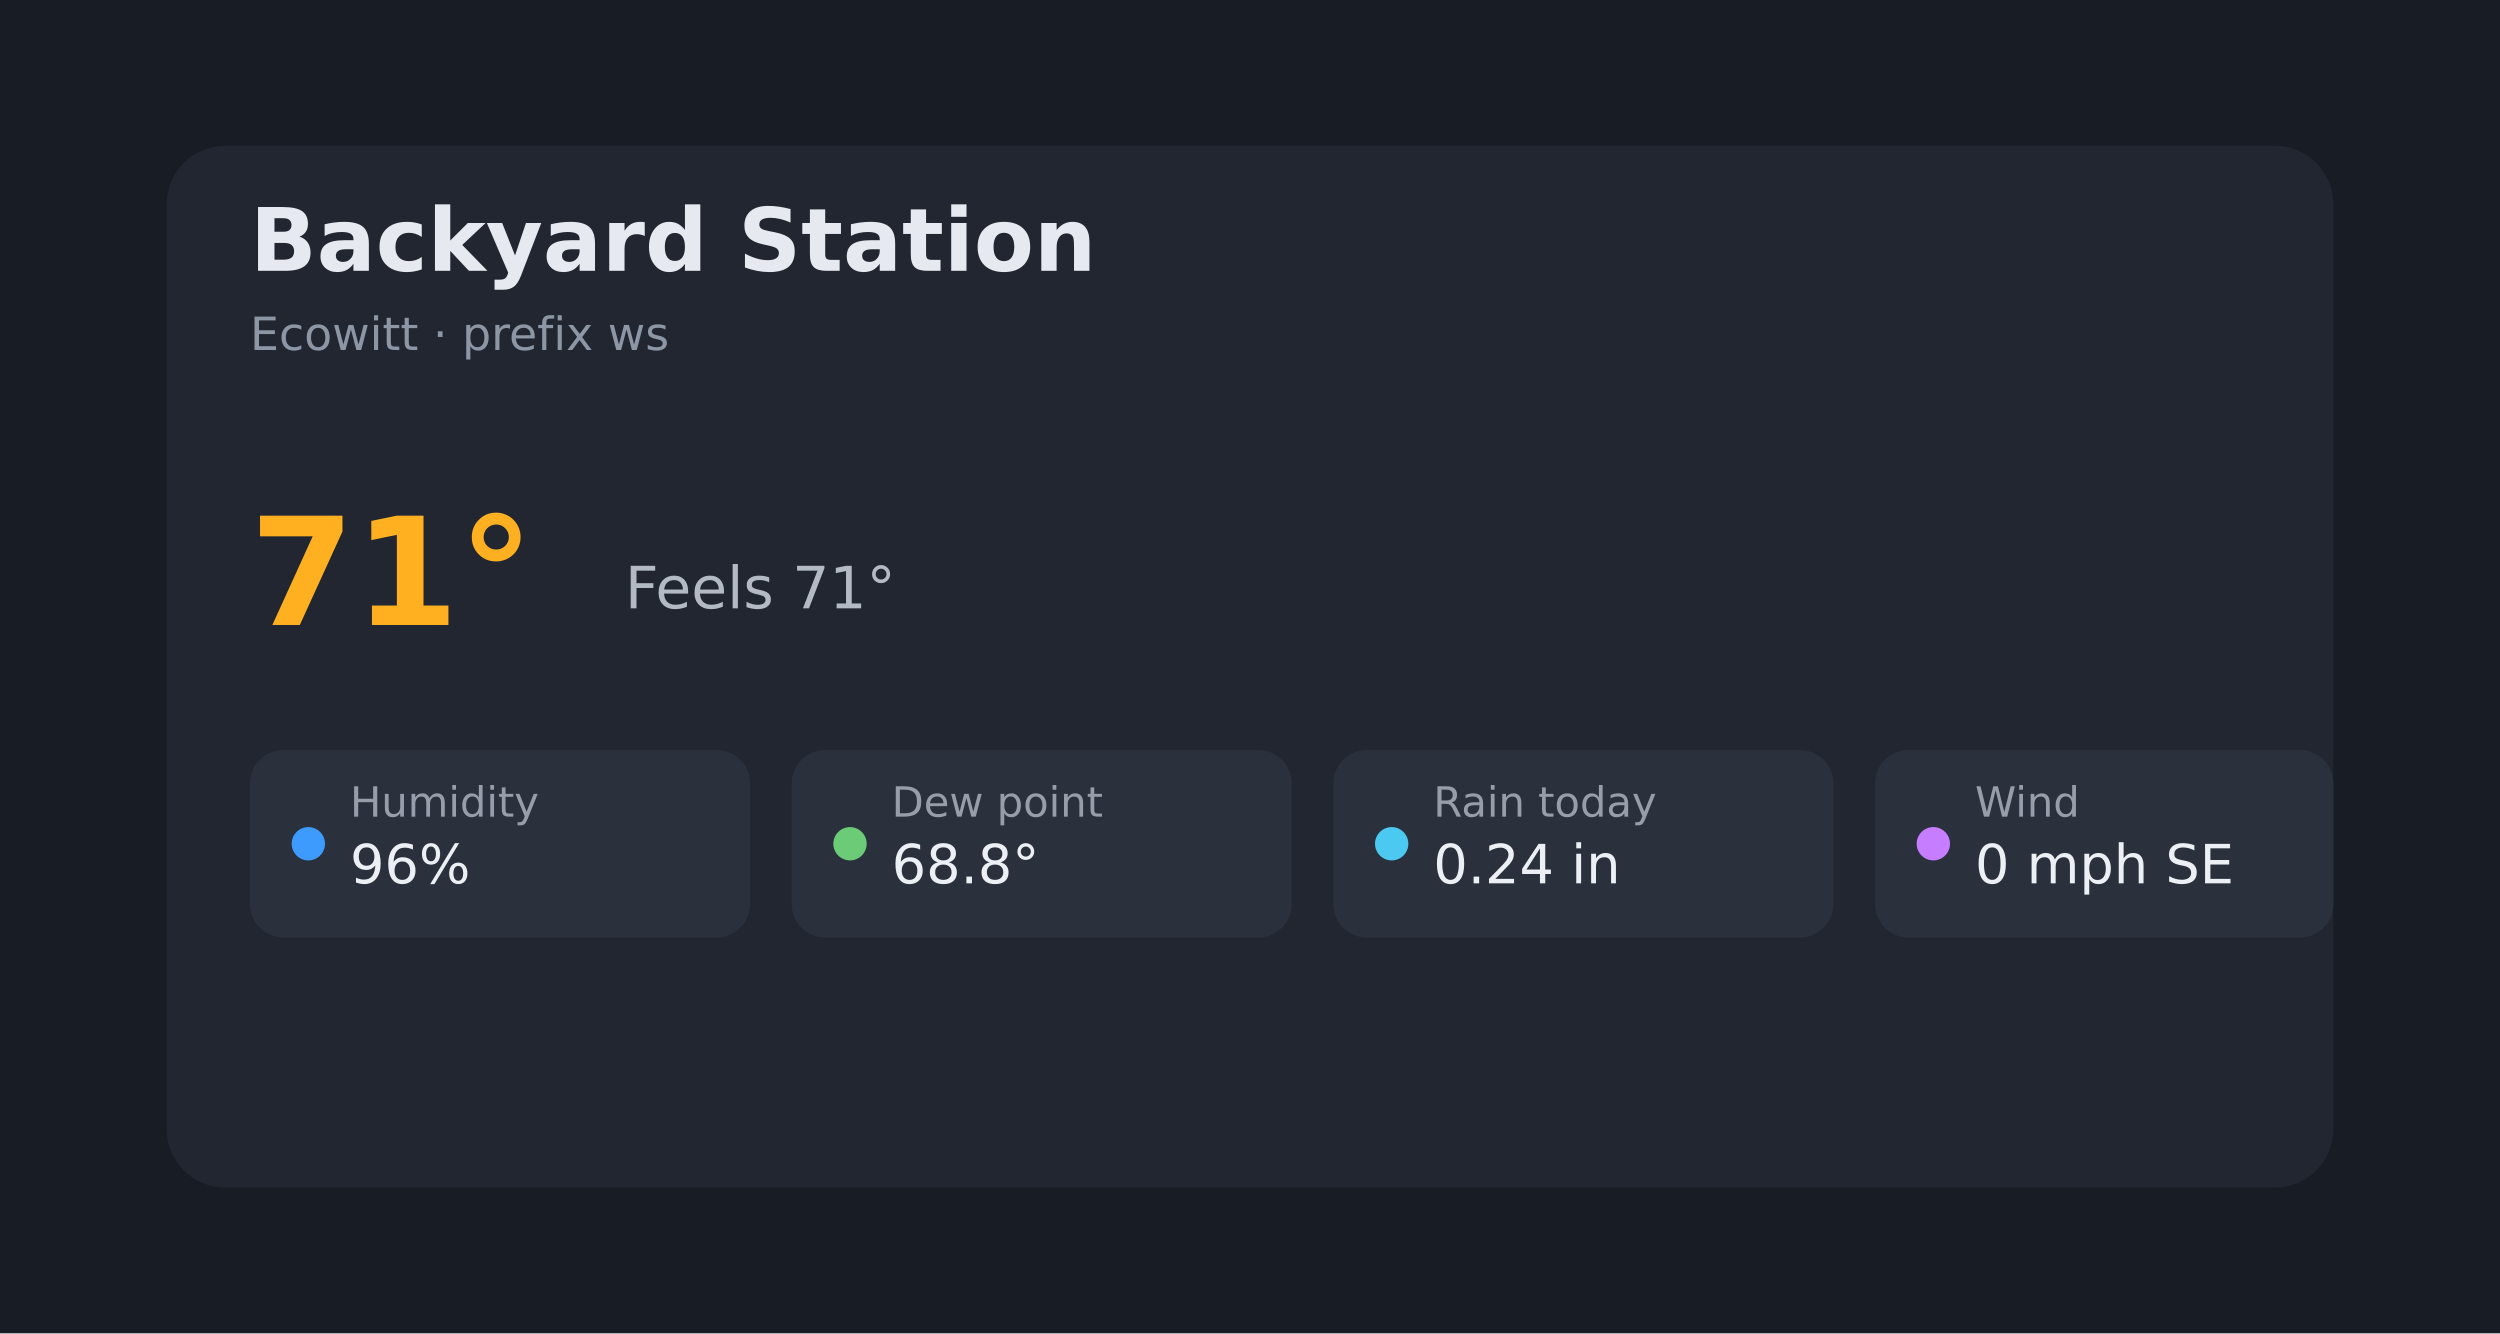
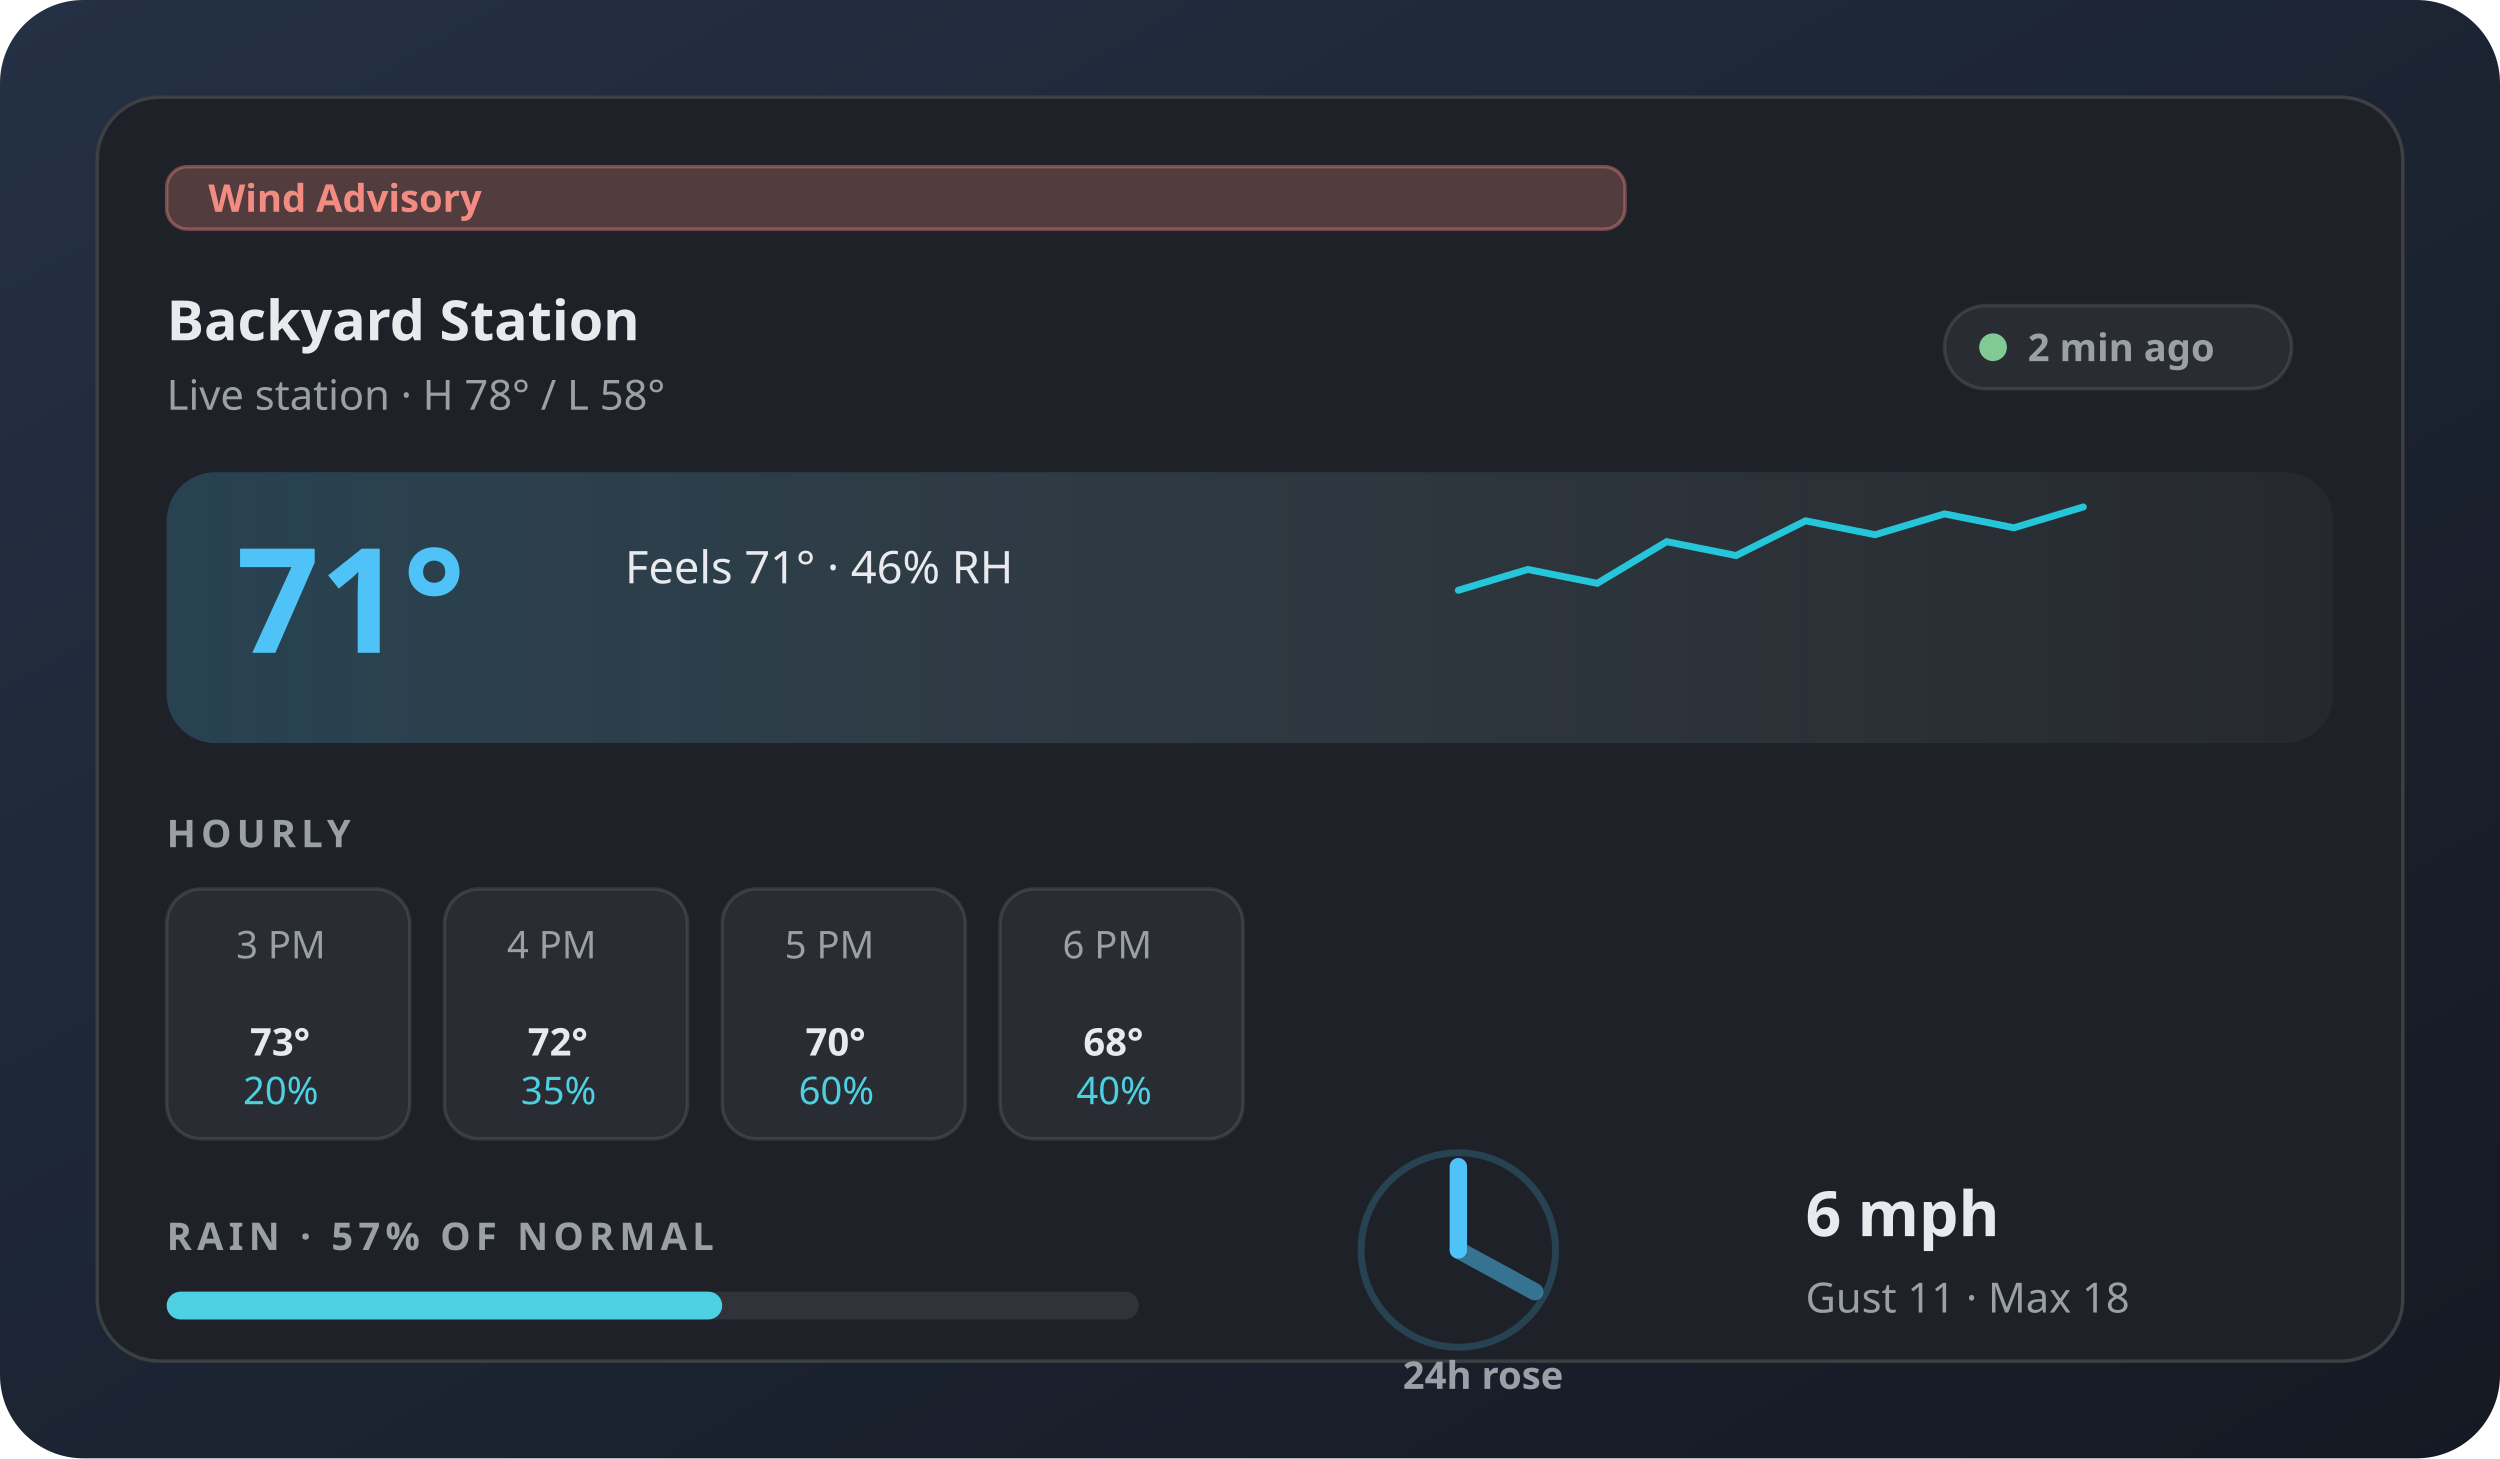
- <svg xmlns="http://www.w3.org/2000/svg" width="1200" height="640" viewBox="0 0 1200 640">
-   <rect width="1200" height="640" fill="#181c24" />
-   <rect x="80" y="70" width="1040" height="500" rx="28" fill="#212630" />
-   <text x="120" y="130" fill="#e6e9ef" font-family="DejaVu Sans, Arial, sans-serif" font-size="42" font-weight="700">Backyard Station</text>
-   <text x="120" y="168" fill="#8c96a5" font-family="DejaVu Sans, Arial, sans-serif" font-size="22">Ecowitt · prefix ws</text>
-   <text x="120" y="300" fill="#ffb020" font-family="DejaVu Sans, Arial, sans-serif" font-size="72" font-weight="700">71°</text>
-   <text x="300" y="292" fill="#b4bac4" font-family="DejaVu Sans, Arial, sans-serif" font-size="28">Feels 71°</text>
-   <rect x="120" y="360" width="240" height="90" rx="16" fill="#2a303c" />
-   <circle cx="148" cy="405" r="8" fill="#3d9bfd" />
-   <text x="168" y="392" fill="#969eaa" font-family="DejaVu Sans, Arial, sans-serif" font-size="20">Humidity</text>
-   <text x="168" y="424" fill="#eceff4" font-family="DejaVu Sans, Arial, sans-serif" font-size="26">96%</text>
-   <rect x="380" y="360" width="240" height="90" rx="16" fill="#2a303c" />
-   <circle cx="408" cy="405" r="8" fill="#6bcb77" />
-   <text x="428" y="392" fill="#969eaa" font-family="DejaVu Sans, Arial, sans-serif" font-size="20">Dew point</text>
-   <text x="428" y="424" fill="#eceff4" font-family="DejaVu Sans, Arial, sans-serif" font-size="26">68.8°</text>
-   <rect x="640" y="360" width="240" height="90" rx="16" fill="#2a303c" />
-   <circle cx="668" cy="405" r="8" fill="#4cc9f0" />
-   <text x="688" y="392" fill="#969eaa" font-family="DejaVu Sans, Arial, sans-serif" font-size="20">Rain today</text>
-   <text x="688" y="424" fill="#eceff4" font-family="DejaVu Sans, Arial, sans-serif" font-size="26">0.24 in</text>
-   <rect x="900" y="360" width="220" height="90" rx="16" fill="#2a303c" />
-   <circle cx="928" cy="405" r="8" fill="#c77dff" />
-   <text x="948" y="392" fill="#969eaa" font-family="DejaVu Sans, Arial, sans-serif" font-size="20">Wind</text>
-   <text x="948" y="424" fill="#eceff4" font-family="DejaVu Sans, Arial, sans-serif" font-size="26">0 mph SE</text>
+ <svg xmlns="http://www.w3.org/2000/svg" width="720" height="420" viewBox="0 0 720 420" role="img" aria-label="Mushroom Weather Station Card preview">
+   <defs>
+     <linearGradient id="bg" x1="0" y1="0" x2="1" y2="1">
+       <stop offset="0%" stop-color="#243044" />
+       <stop offset="100%" stop-color="#151922" />
+     </linearGradient>
+     <linearGradient id="hero" x1="0" y1="0" x2="1" y2="0">
+       <stop offset="0%" stop-color="#4fc3f733" />
+       <stop offset="100%" stop-color="#ffffff08" />
+     </linearGradient>
+   </defs>
+   <rect width="720" height="420" rx="24" fill="url(#bg)" />
+   <rect x="28" y="28" width="664" height="364" rx="18" fill="#1e2228" stroke="#3c4043" />
+   <rect x="48" y="48" width="420" height="18" rx="6" fill="#f28b8240" stroke="#f28b8266" />
+   <text x="60" y="61" fill="#f28b82" font-family="Segoe UI, sans-serif" font-size="11" font-weight="700">Wind Advisory</text>
+   <text x="48" y="98" fill="#e8eaed" font-family="Segoe UI, sans-serif" font-size="16" font-weight="650">Backyard Station</text>
+   <text x="48" y="118" fill="#9aa0a6" font-family="Segoe UI, sans-serif" font-size="12">Live station · H 78° / L 58°</text>
+   <rect x="560" y="88" width="100" height="24" rx="12" fill="#ffffff0d" stroke="#ffffff1a" />
+   <circle cx="574" cy="100" r="4" fill="#81c995" />
+   <text x="584" y="104" fill="#9aa0a6" font-family="Segoe UI, sans-serif" font-size="11" font-weight="600">2 min ago</text>
+   <rect x="48" y="136" width="624" height="78" rx="14" fill="url(#hero)" />
+   <text x="68" y="188" fill="#4fc3f7" font-family="Segoe UI, sans-serif" font-size="42" font-weight="650">71°</text>
+   <text x="180" y="168" fill="#e8eaed" font-family="Segoe UI, sans-serif" font-size="13">Feels 71° · 46% RH</text>
+   <polyline points="420,170 440,164 460,168 480,156 500,160 520,150 540,154 560,148 580,152 600,146" fill="none" stroke="#26c6da" stroke-width="2" stroke-linecap="round" />
+   <text x="48" y="244" fill="#9aa0a6" font-family="Segoe UI, sans-serif" font-size="11" font-weight="700" letter-spacing="1.5">HOURLY</text>
+   <g font-family="Segoe UI, sans-serif" font-size="11" fill="#e8eaed">
+     <rect x="48" y="256" width="70" height="72" rx="10" fill="#ffffff0d" stroke="#ffffff1a" />
+     <text x="68" y="276" fill="#9aa0a6">3 PM</text>
+     <text x="72" y="304" font-weight="650">73°</text>
+     <text x="70" y="318" fill="#4dd0e1">20%</text>
+     <rect x="128" y="256" width="70" height="72" rx="10" fill="#ffffff0d" stroke="#ffffff1a" />
+     <text x="146" y="276" fill="#9aa0a6">4 PM</text>
+     <text x="152" y="304" font-weight="650">72°</text>
+     <text x="150" y="318" fill="#4dd0e1">35%</text>
+     <rect x="208" y="256" width="70" height="72" rx="10" fill="#ffffff0d" stroke="#ffffff1a" />
+     <text x="226" y="276" fill="#9aa0a6">5 PM</text>
+     <text x="232" y="304" font-weight="650">70°</text>
+     <text x="230" y="318" fill="#4dd0e1">60%</text>
+     <rect x="288" y="256" width="70" height="72" rx="10" fill="#ffffff0d" stroke="#ffffff1a" />
+     <text x="306" y="276" fill="#9aa0a6">6 PM</text>
+     <text x="312" y="304" font-weight="650">68°</text>
+     <text x="310" y="318" fill="#4dd0e1">40%</text>
+   </g>
+   <text x="48" y="360" fill="#9aa0a6" font-family="Segoe UI, sans-serif" font-size="11" font-weight="700" letter-spacing="1.5">RAIN · 57% OF NORMAL</text>
+   <rect x="48" y="372" width="280" height="8" rx="4" fill="#ffffff14" />
+   <rect x="48" y="372" width="160" height="8" rx="4" fill="#4dd0e1" />
+   <circle cx="420" cy="360" r="28" fill="none" stroke="#4fc3f733" stroke-width="2" />
+   <line x1="420" y1="360" x2="420" y2="336" stroke="#4fc3f7" stroke-width="5" stroke-linecap="round" />
+   <line x1="420" y1="360" x2="442" y2="372" stroke="#4fc3f780" stroke-width="5" stroke-linecap="round" />
+   <text x="404" y="400" fill="#9aa0a6" font-family="Segoe UI, sans-serif" font-size="11" font-weight="600">24h rose</text>
+   <text x="520" y="356" fill="#e8eaed" font-family="Segoe UI, sans-serif" font-size="18" font-weight="650">6 mph</text>
+   <text x="520" y="378" fill="#9aa0a6" font-family="Segoe UI, sans-serif" font-size="12">Gust 11 · Max 18</text>
</svg>
